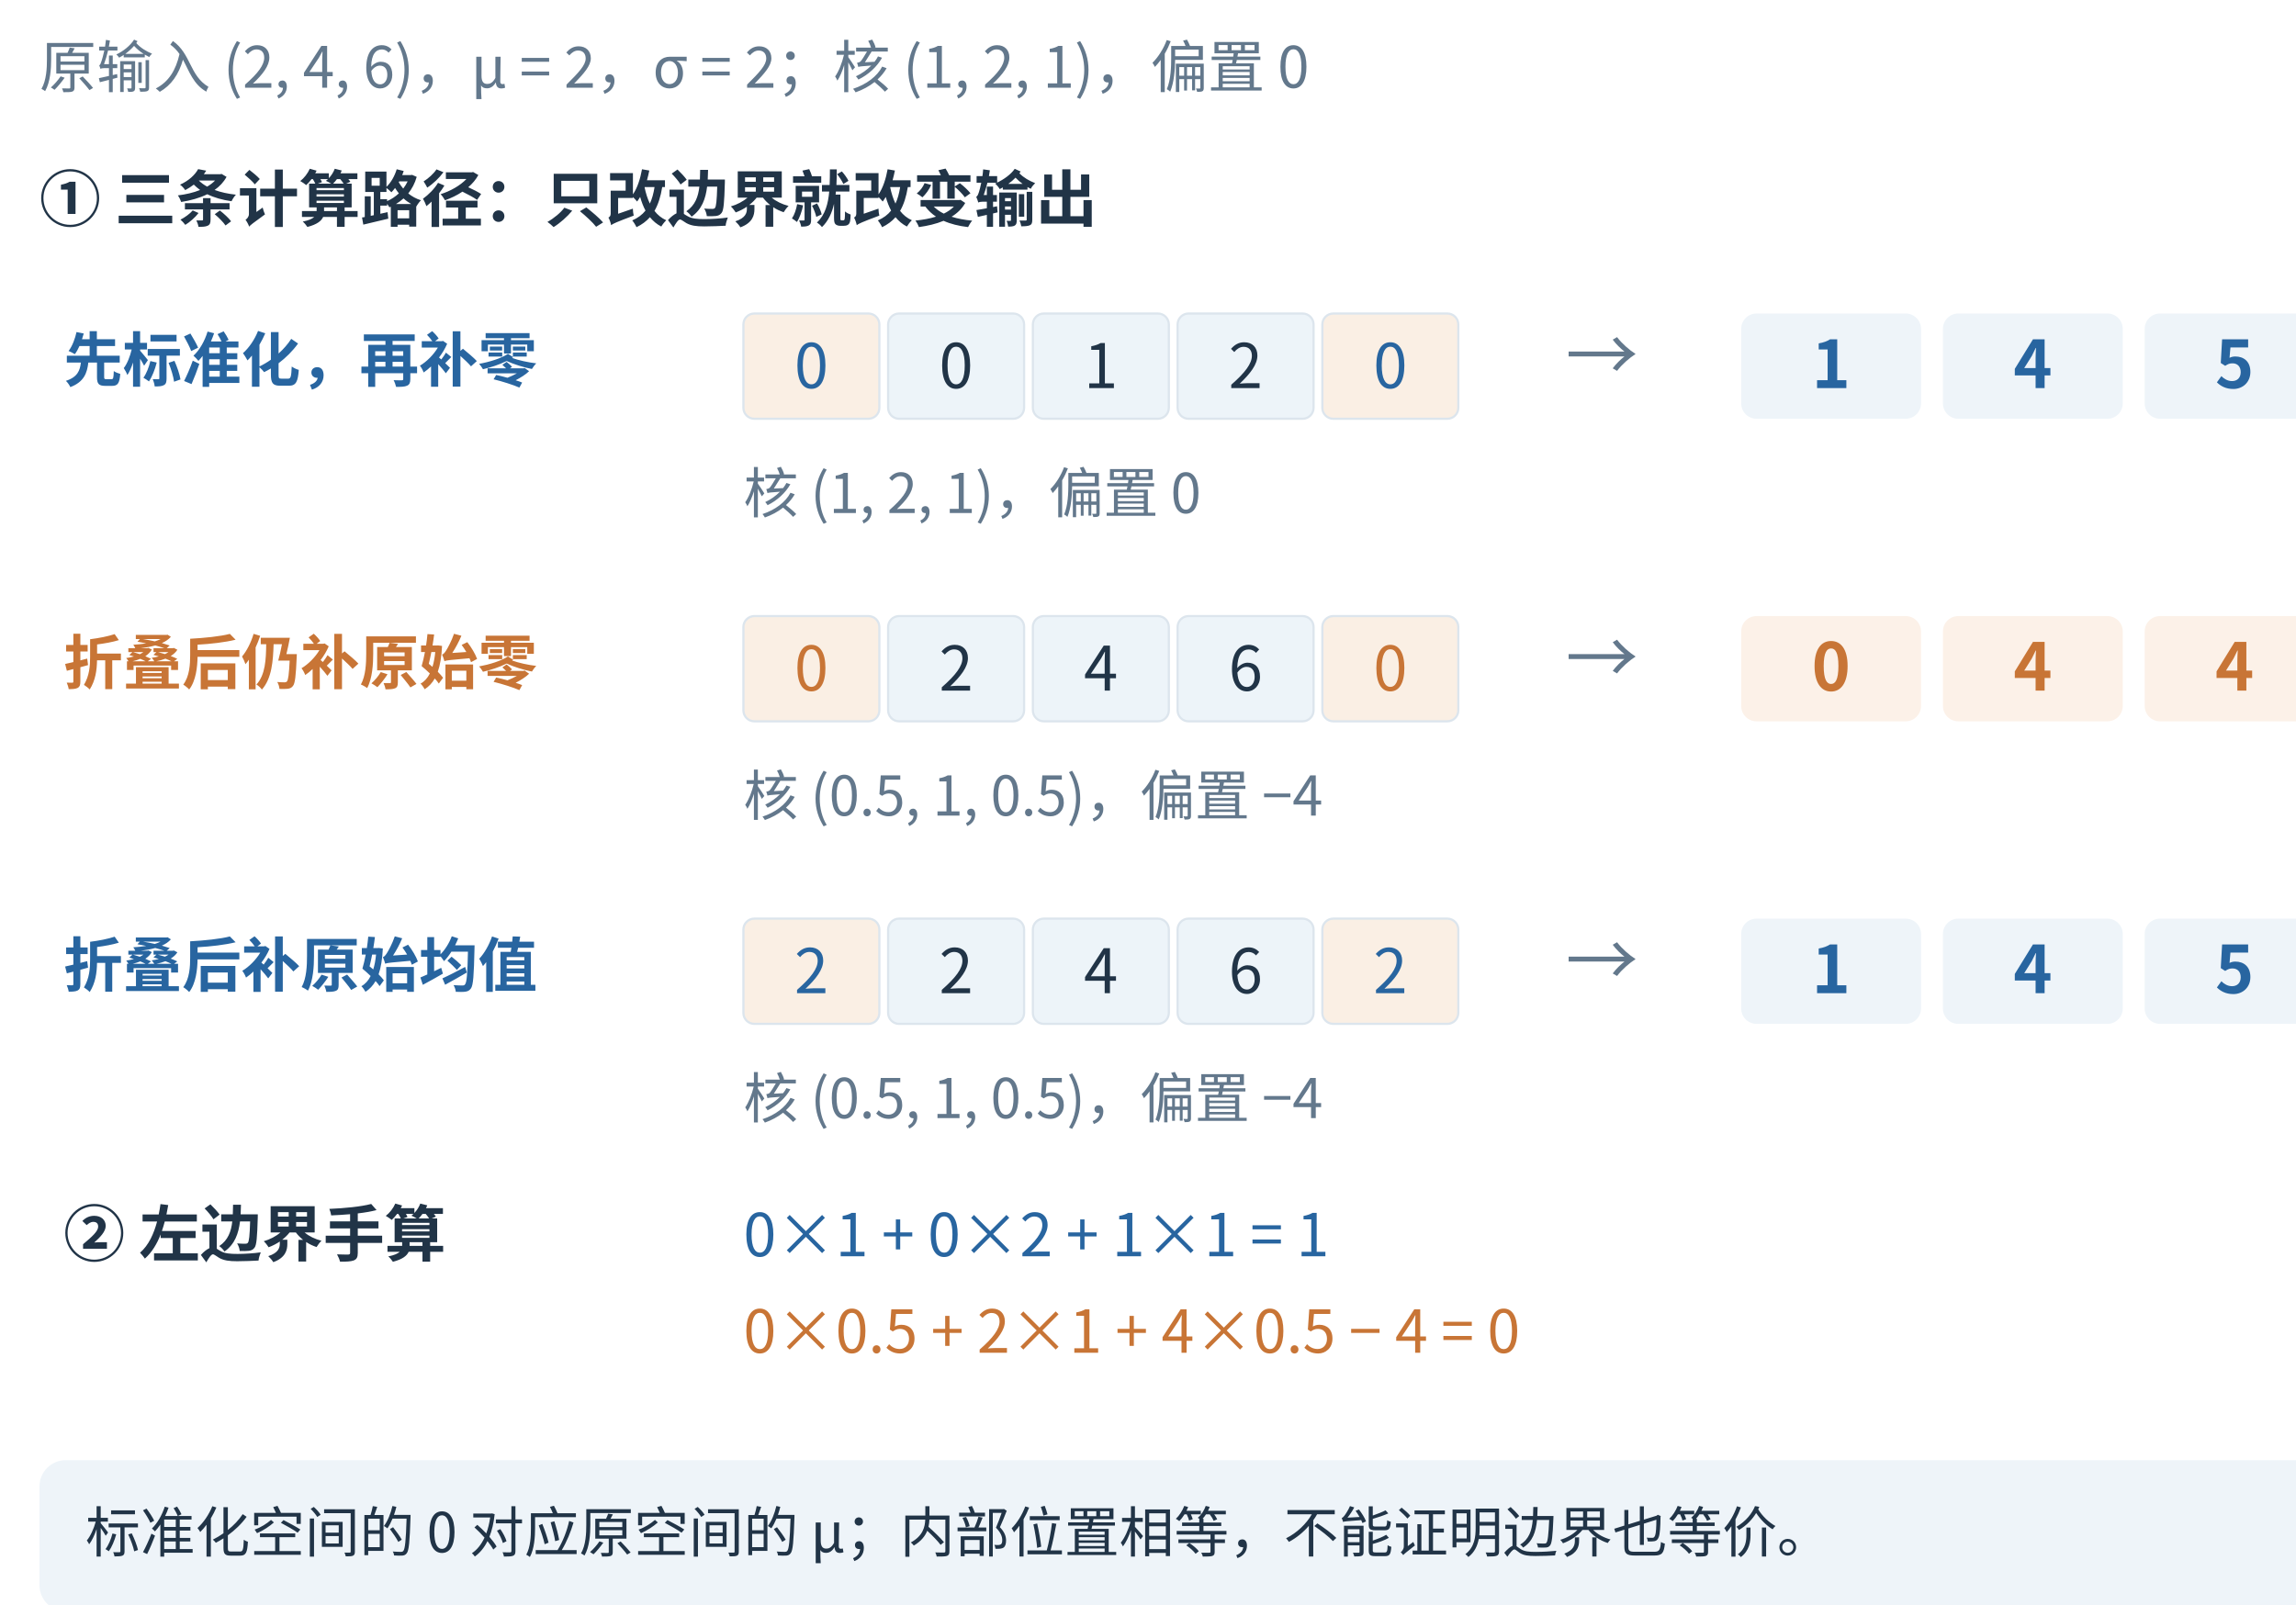
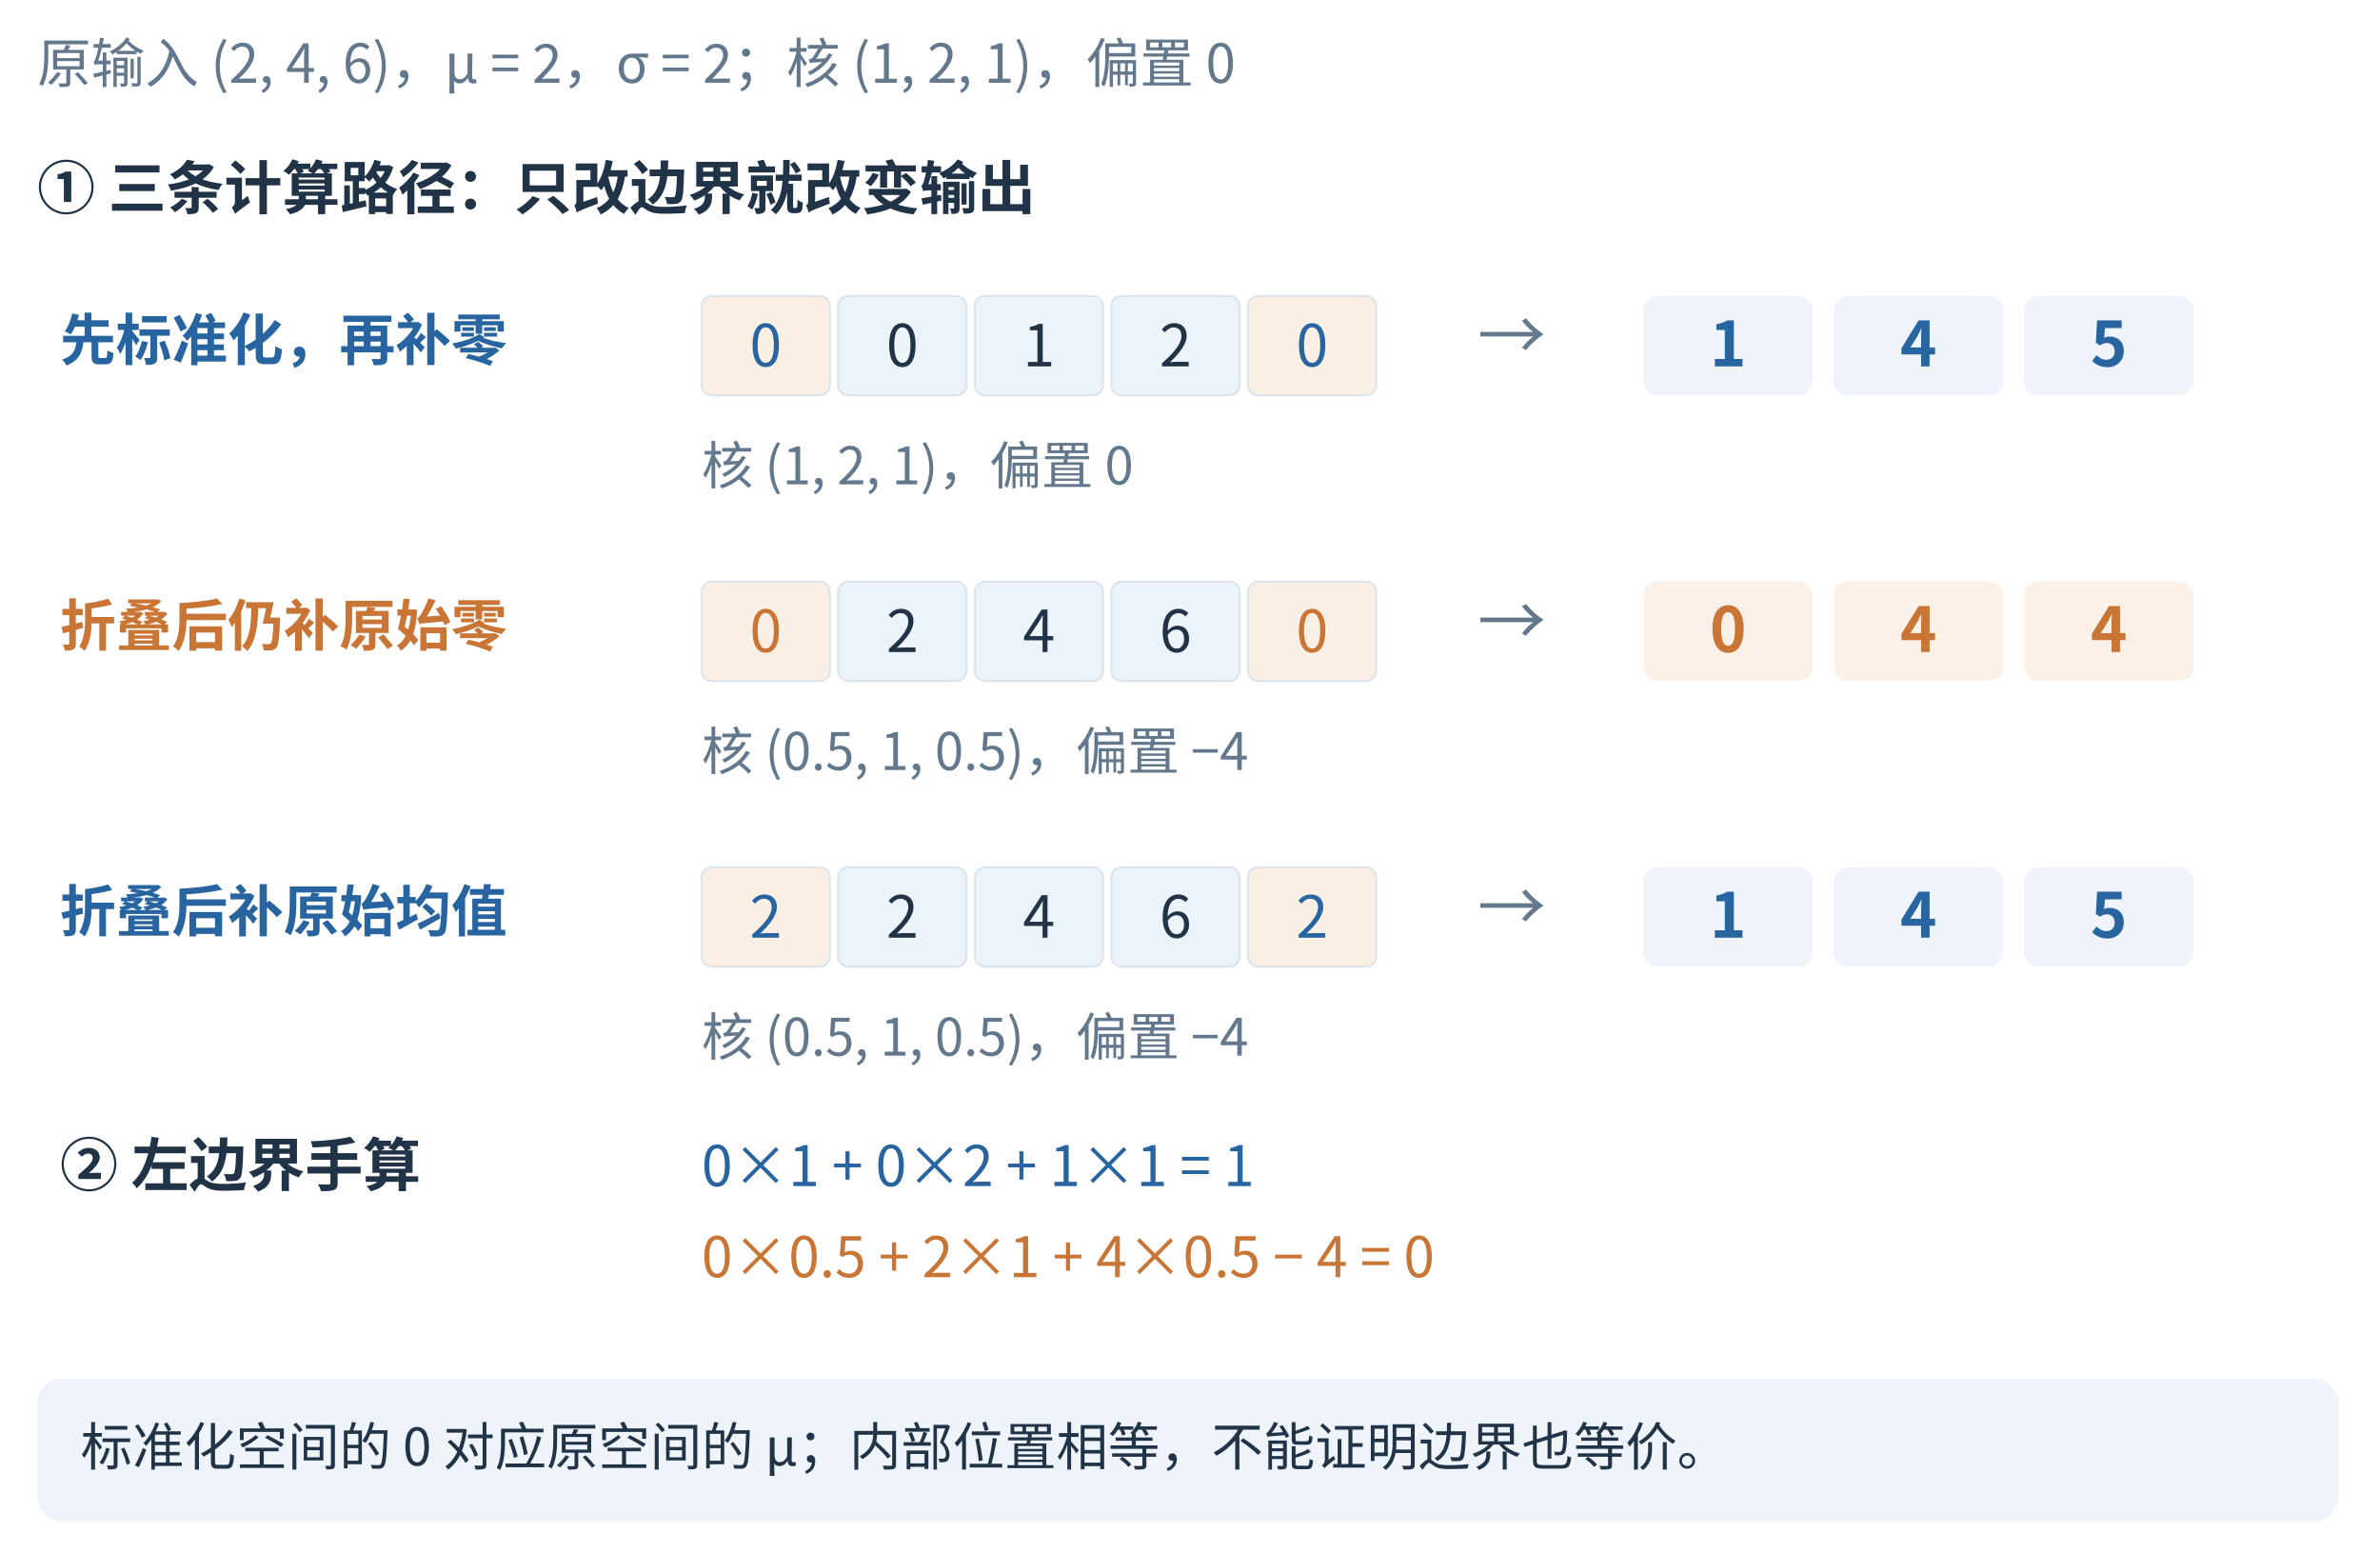
- <svg xmlns="http://www.w3.org/2000/svg" width="1047" height="732" viewBox="26 60 1047 732" role="img" aria-labelledby="title desc">
-   <rect x="26" y="60" width="1047" height="732" fill="#ffffff" />
+ <svg xmlns="http://www.w3.org/2000/svg" width="1150" height="750" viewBox="26 60 1150 750" role="img" aria-labelledby="title desc">
+   <rect x="26" y="60" width="1150" height="750" fill="#ffffff" />
  <rect width="1200" height="830" fill="white" />
  <g font-family="Microsoft YaHei, Noto Sans CJK SC, sans-serif" fill="#213447">
    <text x="44" y="100" font-size="26" fill="#63788c" text-anchor="start" font-weight="400">原输入 (2, 4, 6)，μ = 2，σ = 2；核 (1, 2, 1)，偏置 0</text>
    <text x="44" y="161" font-size="28" fill="#213447" text-anchor="start" font-weight="700">① 三条计算路径：只改边界就改变输出</text>
    <text x="55" y="234" font-size="27" fill="#2865a0" text-anchor="start" font-weight="700">先标准化，再补零</text>
    <rect x="365" y="203" width="62" height="48" rx="5" fill="#faefe4" stroke="#dce5ed" />
    <text x="396" y="237" font-size="28" fill="#2865a0" text-anchor="middle" font-weight="400">0</text>
    <rect x="431" y="203" width="62" height="48" rx="5" fill="#edf4f9" stroke="#dce5ed" />
    <text x="462" y="237" font-size="28" fill="#213447" text-anchor="middle" font-weight="400">0</text>
    <rect x="497" y="203" width="62" height="48" rx="5" fill="#edf4f9" stroke="#dce5ed" />
    <text x="528" y="237" font-size="28" fill="#213447" text-anchor="middle" font-weight="400">1</text>
    <rect x="563" y="203" width="62" height="48" rx="5" fill="#edf4f9" stroke="#dce5ed" />
    <text x="594" y="237" font-size="28" fill="#213447" text-anchor="middle" font-weight="400">2</text>
    <rect x="629" y="203" width="62" height="48" rx="5" fill="#faefe4" stroke="#dce5ed" />
    <text x="660" y="237" font-size="28" fill="#2865a0" text-anchor="middle" font-weight="400">0</text>
    <text x="740" y="234" font-size="33" fill="#63788c" text-anchor="start" font-weight="400">→</text>
    <rect x="820" y="203" width="82" height="48" rx="7" fill="#eef4f9" stroke="none" />
    <text x="861" y="237" font-size="30" fill="#2865a0" text-anchor="middle" font-weight="700">1</text>
    <rect x="912" y="203" width="82" height="48" rx="7" fill="#eef4f9" stroke="none" />
    <text x="953" y="237" font-size="30" fill="#2865a0" text-anchor="middle" font-weight="700">4</text>
    <rect x="1004" y="203" width="82" height="48" rx="7" fill="#eef4f9" stroke="none" />
    <text x="1045" y="237" font-size="30" fill="#2865a0" text-anchor="middle" font-weight="700">5</text>
    <text x="365" y="294" font-size="25" fill="#63788c" text-anchor="start" font-weight="400">核 (1, 2, 1)，偏置 0</text>
    <text x="55" y="372" font-size="27" fill="#c87536" text-anchor="start" font-weight="700">折叠后仍补原始零</text>
    <rect x="365" y="341" width="62" height="48" rx="5" fill="#faefe4" stroke="#dce5ed" />
    <text x="396" y="375" font-size="28" fill="#c87536" text-anchor="middle" font-weight="400">0</text>
    <rect x="431" y="341" width="62" height="48" rx="5" fill="#edf4f9" stroke="#dce5ed" />
    <text x="462" y="375" font-size="28" fill="#213447" text-anchor="middle" font-weight="400">2</text>
    <rect x="497" y="341" width="62" height="48" rx="5" fill="#edf4f9" stroke="#dce5ed" />
    <text x="528" y="375" font-size="28" fill="#213447" text-anchor="middle" font-weight="400">4</text>
    <rect x="563" y="341" width="62" height="48" rx="5" fill="#edf4f9" stroke="#dce5ed" />
    <text x="594" y="375" font-size="28" fill="#213447" text-anchor="middle" font-weight="400">6</text>
    <rect x="629" y="341" width="62" height="48" rx="5" fill="#faefe4" stroke="#dce5ed" />
    <text x="660" y="375" font-size="28" fill="#c87536" text-anchor="middle" font-weight="400">0</text>
    <text x="740" y="372" font-size="33" fill="#63788c" text-anchor="start" font-weight="400">→</text>
    <rect x="820" y="341" width="82" height="48" rx="7" fill="#fcf1e8" stroke="none" />
    <text x="861" y="375" font-size="30" fill="#c87536" text-anchor="middle" font-weight="700">0</text>
    <rect x="912" y="341" width="82" height="48" rx="7" fill="#fcf1e8" stroke="none" />
    <text x="953" y="375" font-size="30" fill="#c87536" text-anchor="middle" font-weight="700">4</text>
    <rect x="1004" y="341" width="82" height="48" rx="7" fill="#fcf1e8" stroke="none" />
    <text x="1045" y="375" font-size="30" fill="#c87536" text-anchor="middle" font-weight="700">4</text>
    <text x="365" y="432" font-size="25" fill="#63788c" text-anchor="start" font-weight="400">核 (0.5, 1, 0.5)，偏置 −4</text>
    <text x="55" y="510" font-size="27" fill="#2865a0" text-anchor="start" font-weight="700">折叠后补原始均值</text>
    <rect x="365" y="479" width="62" height="48" rx="5" fill="#faefe4" stroke="#dce5ed" />
    <text x="396" y="513" font-size="28" fill="#2865a0" text-anchor="middle" font-weight="400">2</text>
    <rect x="431" y="479" width="62" height="48" rx="5" fill="#edf4f9" stroke="#dce5ed" />
    <text x="462" y="513" font-size="28" fill="#213447" text-anchor="middle" font-weight="400">2</text>
    <rect x="497" y="479" width="62" height="48" rx="5" fill="#edf4f9" stroke="#dce5ed" />
    <text x="528" y="513" font-size="28" fill="#213447" text-anchor="middle" font-weight="400">4</text>
    <rect x="563" y="479" width="62" height="48" rx="5" fill="#edf4f9" stroke="#dce5ed" />
    <text x="594" y="513" font-size="28" fill="#213447" text-anchor="middle" font-weight="400">6</text>
    <rect x="629" y="479" width="62" height="48" rx="5" fill="#faefe4" stroke="#dce5ed" />
    <text x="660" y="513" font-size="28" fill="#2865a0" text-anchor="middle" font-weight="400">2</text>
    <text x="740" y="510" font-size="33" fill="#63788c" text-anchor="start" font-weight="400">→</text>
    <rect x="820" y="479" width="82" height="48" rx="7" fill="#eef4f9" stroke="none" />
    <text x="861" y="513" font-size="30" fill="#2865a0" text-anchor="middle" font-weight="700">1</text>
    <rect x="912" y="479" width="82" height="48" rx="7" fill="#eef4f9" stroke="none" />
    <text x="953" y="513" font-size="30" fill="#2865a0" text-anchor="middle" font-weight="700">4</text>
    <rect x="1004" y="479" width="82" height="48" rx="7" fill="#eef4f9" stroke="none" />
    <text x="1045" y="513" font-size="30" fill="#2865a0" text-anchor="middle" font-weight="700">5</text>
    <text x="365" y="570" font-size="25" fill="#63788c" text-anchor="start" font-weight="400">核 (0.5, 1, 0.5)，偏置 −4</text>
    <text x="55" y="633" font-size="28" fill="#213447" text-anchor="start" font-weight="700">② 左边界手算</text>
    <text x="365" y="633" font-size="27" fill="#2865a0" text-anchor="start" font-weight="400">0×1 + 0×2 + 1×1 = 1</text>
    <text x="365" y="677" font-size="27" fill="#c87536" text-anchor="start" font-weight="400">0×0.5 + 2×1 + 4×0.5 − 4 = 0</text>
    <rect x="44" y="726" width="1112" height="69" rx="12" fill="#eef4f9" stroke="none" />
    <text x="65" y="768" font-size="25" fill="#213447" text-anchor="start" font-weight="400">标准化空间的 0 对应原空间的 μ；内部位置相等，不能证明边界也等价。</text>
  </g>
</svg>
